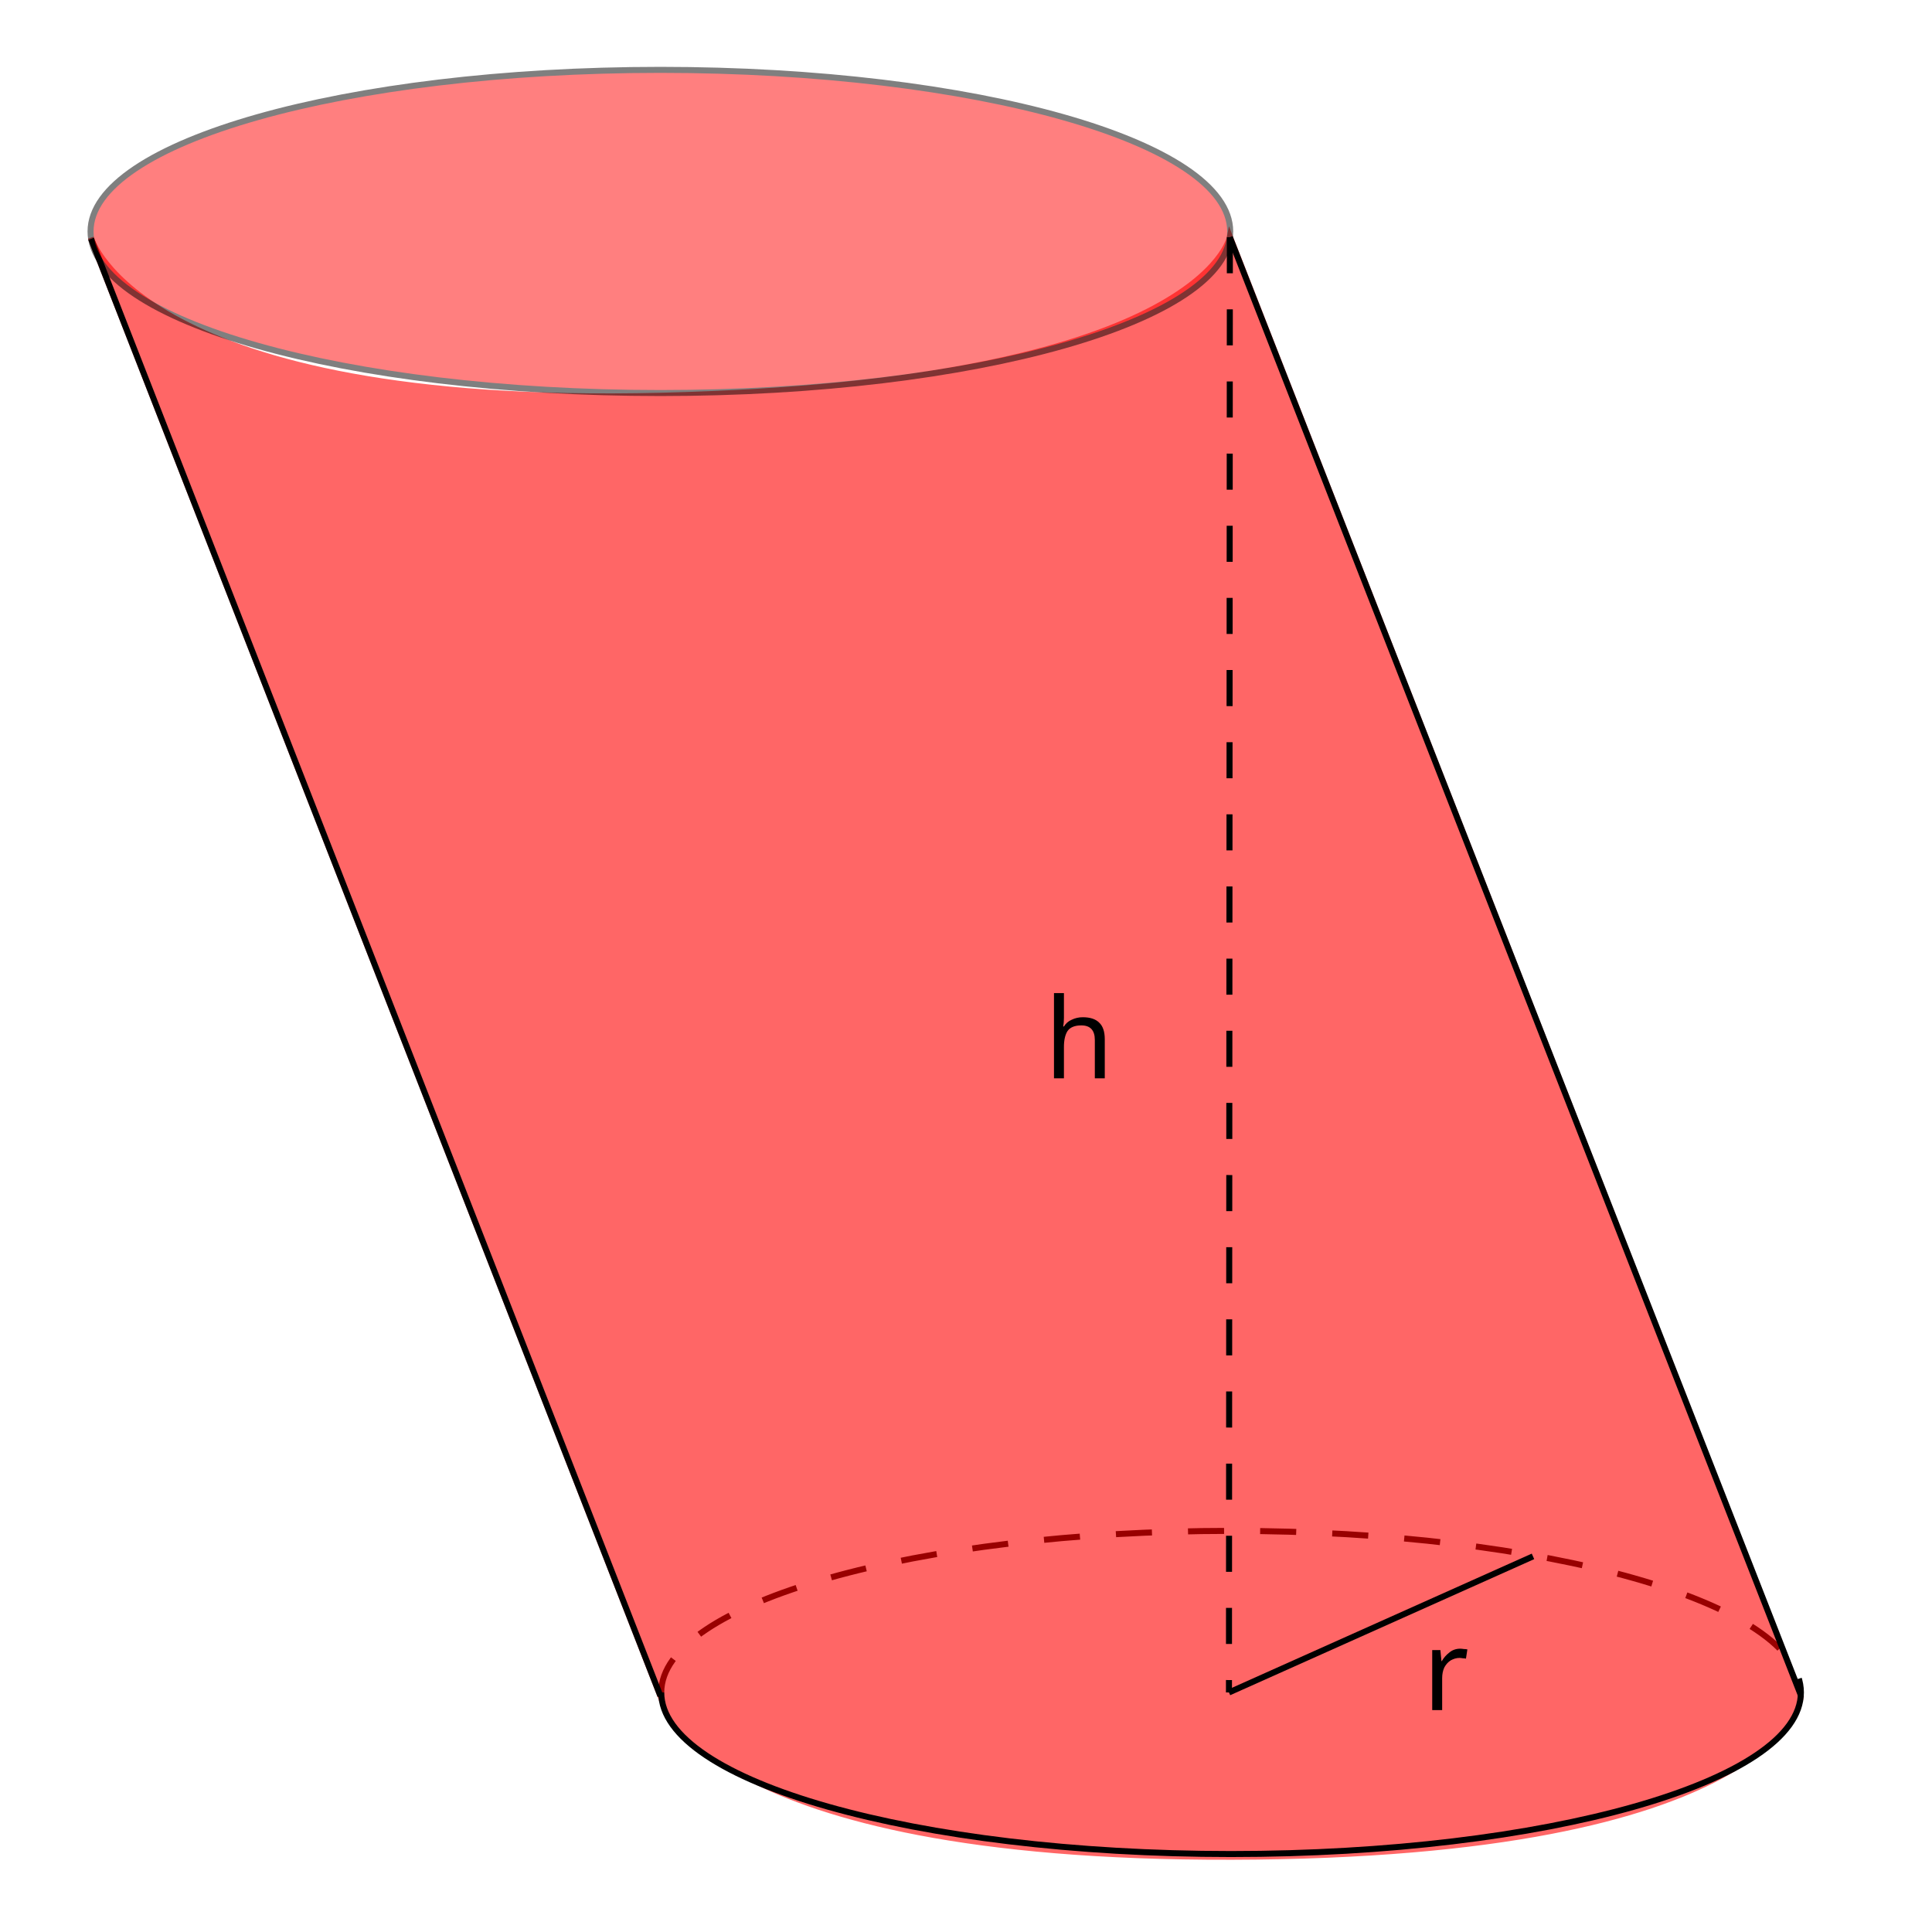
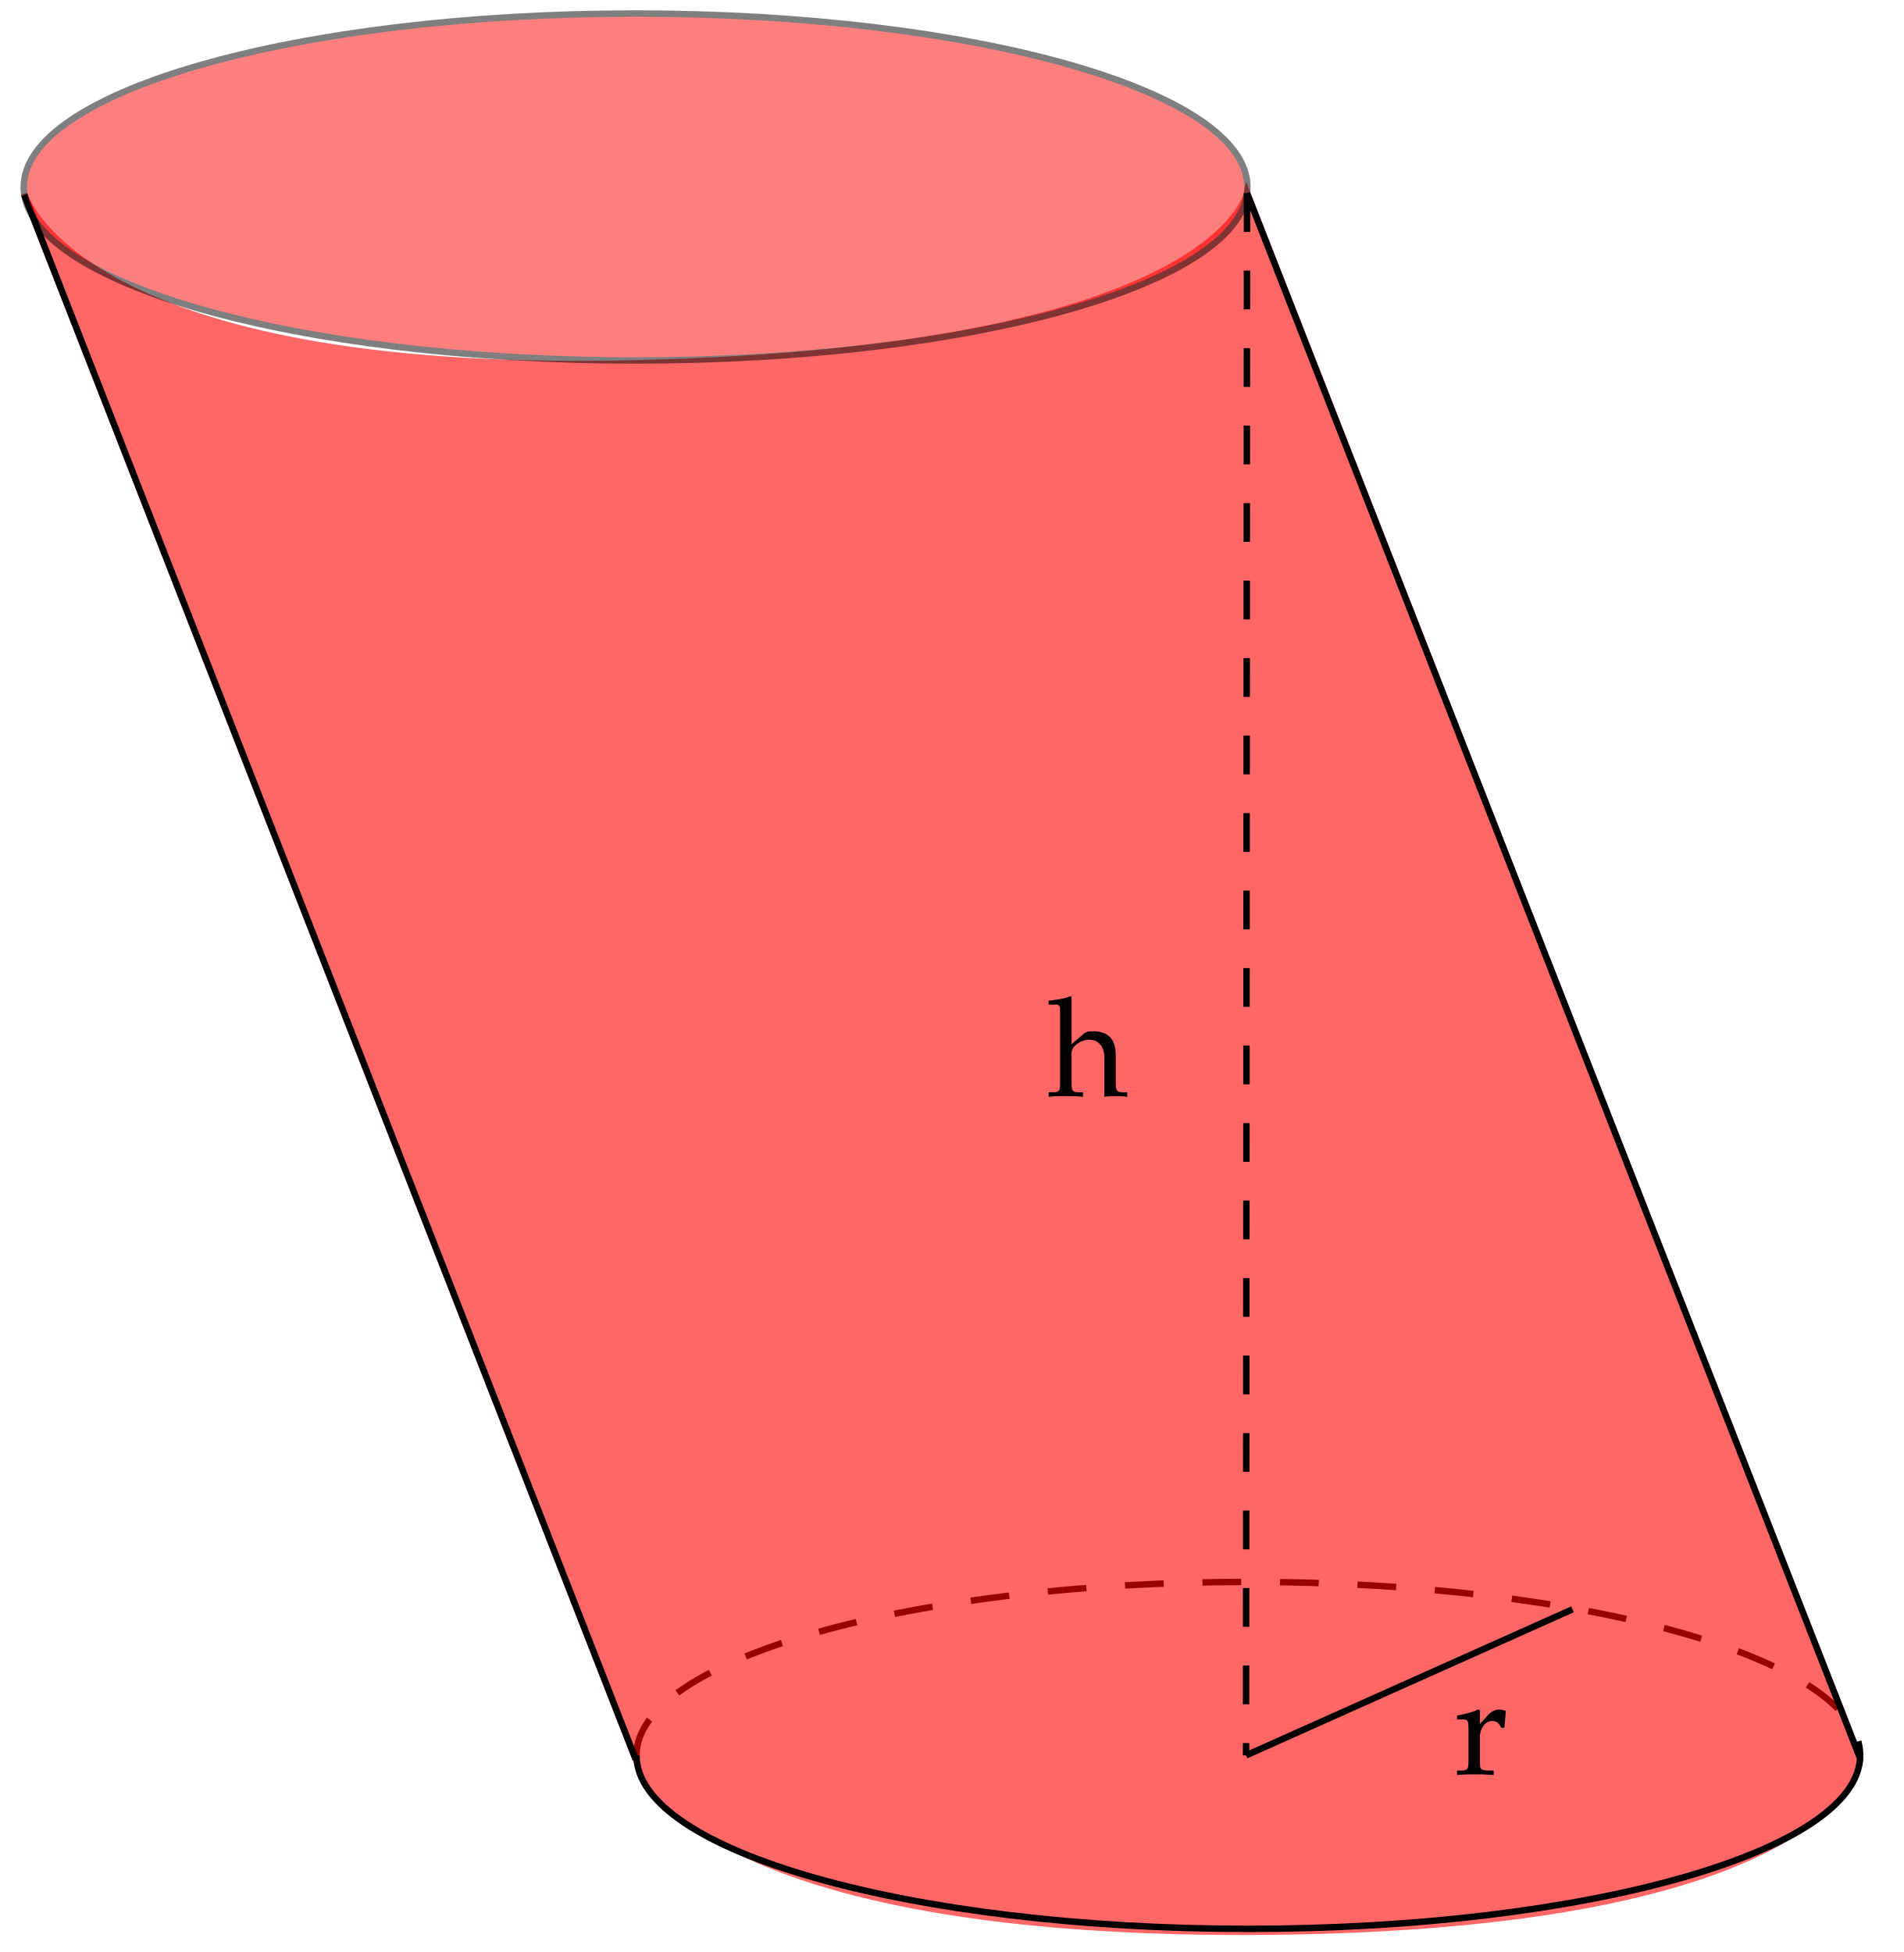
- <svg xmlns="http://www.w3.org/2000/svg" width="85mm" height="85mm" viewBox="0 0 85 85" version="1.1" id="svg5">
+ <svg xmlns="http://www.w3.org/2000/svg" width="39mm" height="40mm" viewBox="0 0 39 40" version="1.1" id="svg5">
  <defs id="defs2">
    </defs>
  <g id="layer2">
-     <path id="path1574-5-4" style="opacity:1;fill:none;fill-opacity:0.49;stroke:#000000;stroke-width:0.265;stroke-miterlimit:4;stroke-dasharray:1.587, 1.587;stroke-dashoffset:0" d="m 29.092,74.461 c 1e-6,-3.926 11.224,-7.109 25.07,-7.109 13.846,0 25.07,3.183 25.07,7.109" />
-     <path id="path1574-5-0" style="fill:#ff0000;fill-opacity:1;stroke:#ff0000;stroke-width:0.265;stroke-opacity:1;opacity:0.6" d="m 54.159,81.689 c -23.193,0.058 -25.089,-7.034 -25.089,-7.034 L 3.994,10.464 c 0,0 2.179,7.502 25.057,6.948 23.821,-0.577 25.062,-6.984 25.062,-6.984 l 25.116,64.217 c 0,0 -1.11,6.985 -25.07,7.045 z" />
-     <path style="fill:none;stroke:#000000;stroke-width:0.265;stroke-linecap:butt;stroke-linejoin:miter;stroke-miterlimit:4;stroke-dasharray:none;stroke-opacity:1" d="M 4.01,10.507 29.054,74.613" id="path1560" />
-     <path style="fill:none;stroke:#000000;stroke-width:0.265;stroke-linecap:butt;stroke-linejoin:miter;stroke-miterlimit:4;stroke-dasharray:none;stroke-opacity:1" d="M 54.109,10.435 79.232,74.59" id="path1560-7" />
-     <text xml:space="preserve" style="font-size:4.939px;line-height:1.25;font-family:sans-serif;letter-spacing:0px;word-spacing:0px;stroke-width:0.265" x="62.591" y="75.239" id="text6722">
-       <tspan id="tspan6720" style="stroke-width:0.265" x="62.591" y="75.239">r</tspan>
+     <path id="path1574-5-4" style="opacity:1;fill:none;fill-opacity:0.49;stroke:#000000;stroke-width:0.132;stroke-miterlimit:4;stroke-dasharray:0.794, 0.794;stroke-dashoffset:0" d="m 13.04,35.971 c 1e-6,-1.963 5.612,-3.555 12.535,-3.555 6.923,0 12.535,1.591 12.535,3.555" />
+     <path id="path1574-5-0" style="opacity:0.6;fill:#ff0000;fill-opacity:1;stroke:#ff0000;stroke-width:0.132;stroke-opacity:1" d="M 25.574,39.585 C 13.977,39.614 13.029,36.068 13.029,36.068 L 0.491,3.972 c 0,0 1.09,3.751 12.528,3.474 C 24.93,7.158 25.551,3.954 25.551,3.954 L 38.109,36.063 c 0,0 -0.555,3.492 -12.535,3.522 z" />
+     <path style="fill:none;stroke:#000000;stroke-width:0.133;stroke-linecap:butt;stroke-linejoin:miter;stroke-miterlimit:4;stroke-dasharray:none;stroke-opacity:1" d="M 0.499,3.994 13.021,36.047" id="path1560" />
+     <path style="fill:none;stroke:#000000;stroke-width:0.133;stroke-linecap:butt;stroke-linejoin:miter;stroke-miterlimit:4;stroke-dasharray:none;stroke-opacity:1" d="M 25.548,3.958 38.11,36.035" id="path1560-7" />
+     <text xml:space="preserve" style="font-size:2.822px;line-height:1.25;font-family:'TeX Gyre Pagella';letter-spacing:0px;word-spacing:0px;stroke-width:0.132;-inkscape-font-specification:'TeX Gyre Pagella, Normal';font-weight:normal;font-style:normal;font-stretch:normal;font-variant:normal;font-variant-ligatures:normal;font-variant-caps:normal;font-variant-numeric:normal;font-variant-east-asian:normal" x="29.789" y="36.36" id="text6722">
+       <tspan id="tspan6720" style="stroke-width:0.132;-inkscape-font-specification:'TeX Gyre Pagella, Normal';font-family:'TeX Gyre Pagella';font-weight:normal;font-style:normal;font-stretch:normal;font-variant:normal;font-size:2.822px;font-variant-ligatures:normal;font-variant-caps:normal;font-variant-numeric:normal;font-variant-east-asian:normal" x="29.789" y="36.36">r</tspan>
    </text>
-     <text xml:space="preserve" style="font-size:4.939px;line-height:1.25;font-family:sans-serif;letter-spacing:0px;word-spacing:0px;stroke-width:0.265" x="45.951" y="47.44" id="text932">
-       <tspan id="tspan930" style="stroke-width:0.265" x="45.951" y="47.44">h</tspan>
+     <text xml:space="preserve" style="font-size:2.822px;line-height:1.25;font-family:'TeX Gyre Pagella';letter-spacing:0px;word-spacing:0px;stroke-width:0.132;-inkscape-font-specification:'TeX Gyre Pagella, Normal';font-weight:normal;font-style:normal;font-stretch:normal;font-variant:normal;font-variant-ligatures:normal;font-variant-caps:normal;font-variant-numeric:normal;font-variant-east-asian:normal" x="21.47" y="22.46" id="text932">
+       <tspan id="tspan930" style="stroke-width:0.132;-inkscape-font-specification:'TeX Gyre Pagella, Normal';font-family:'TeX Gyre Pagella';font-weight:normal;font-style:normal;font-stretch:normal;font-variant:normal;font-size:2.822px;font-variant-ligatures:normal;font-variant-caps:normal;font-variant-numeric:normal;font-variant-east-asian:normal" x="21.47" y="22.46">h</tspan>
    </text>
-     <ellipse style="opacity:0.5;fill:#ff0000;fill-opacity:1;stroke:#000000;stroke-width:0.265;stroke-miterlimit:4;stroke-dasharray:none" id="path1574" cx="29.054" cy="10.183" rx="25.07" ry="7.109" />
-     <path id="path1574-5" style="opacity:1;fill:none;fill-opacity:0.49;stroke:#000000;stroke-width:0.265" d="m 79.232,74.461 c -10e-7,3.926 -11.224,7.109 -25.07,7.109 -13.846,0 -25.07,-3.183 -25.07,-7.109" />
-     <path style="fill:none;stroke:#000000;stroke-width:0.265px;stroke-linecap:butt;stroke-linejoin:miter;stroke-opacity:1" d="M 54.069,74.461 67.445,68.474" id="path2113" />
-     <path style="fill:none;stroke:#000000;stroke-width:0.265;stroke-linecap:butt;stroke-linejoin:miter;stroke-miterlimit:4;stroke-dasharray:1.587, 1.587;stroke-dashoffset:0;stroke-opacity:1" d="M 54.109,10.435 54.069,74.461" id="path1048" />
+     <ellipse style="opacity:0.5;fill:#ff0000;fill-opacity:1;stroke:#000000;stroke-width:0.132;stroke-miterlimit:4;stroke-dasharray:none" id="path1574" cx="13.021" cy="3.832" rx="12.535" ry="3.555" />
+     <path id="path1574-5" style="opacity:1;fill:none;fill-opacity:0.49;stroke:#000000;stroke-width:0.132" d="m 38.11,35.971 c 0,1.963 -5.612,3.555 -12.535,3.555 -6.923,0 -12.535,-1.591 -12.535,-3.555" />
+     <path style="fill:none;stroke:#000000;stroke-width:0.132px;stroke-linecap:butt;stroke-linejoin:miter;stroke-opacity:1" d="m 25.528,35.971 6.688,-2.993" id="path2113" />
+     <path style="fill:none;stroke:#000000;stroke-width:0.132;stroke-linecap:butt;stroke-linejoin:miter;stroke-miterlimit:4;stroke-dasharray:0.794, 0.794;stroke-dashoffset:0;stroke-opacity:1" d="M 25.548,3.958 25.528,35.971" id="path1048" />
  </g>
</svg>
